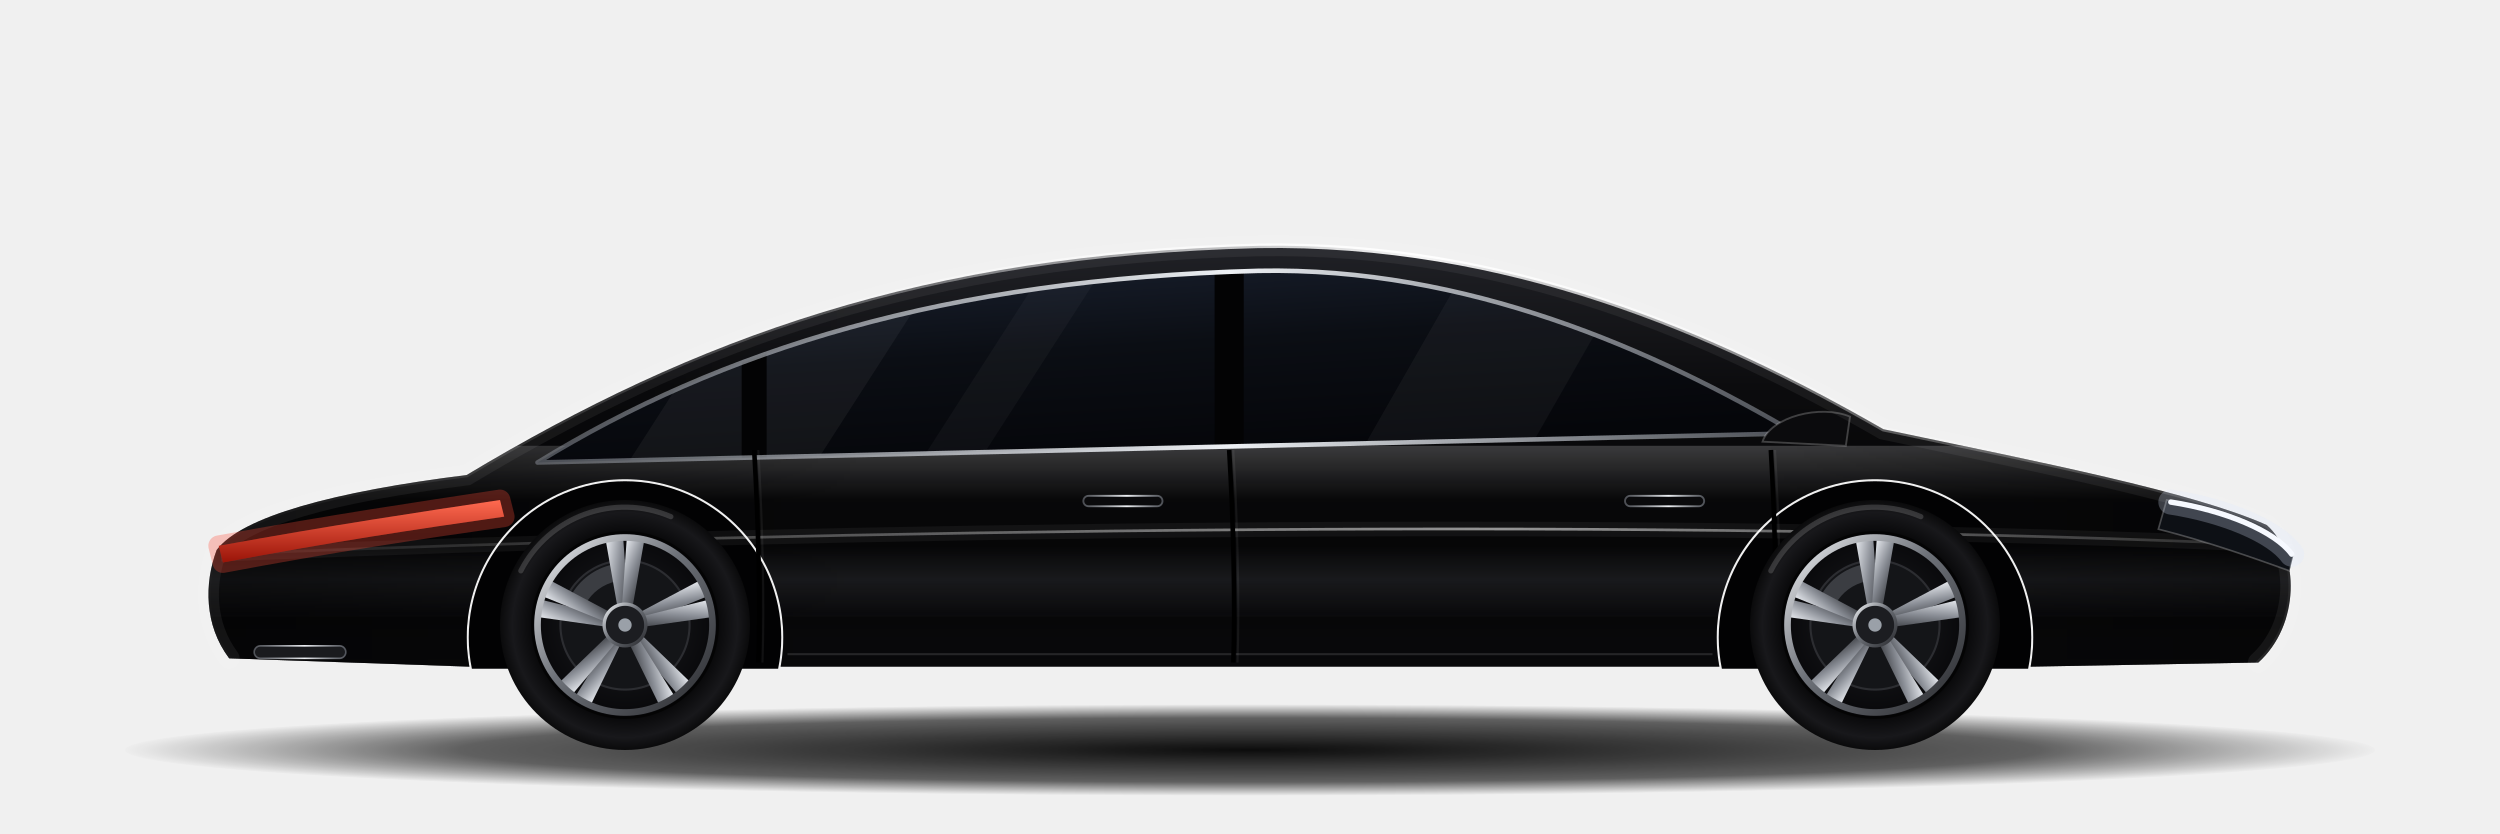
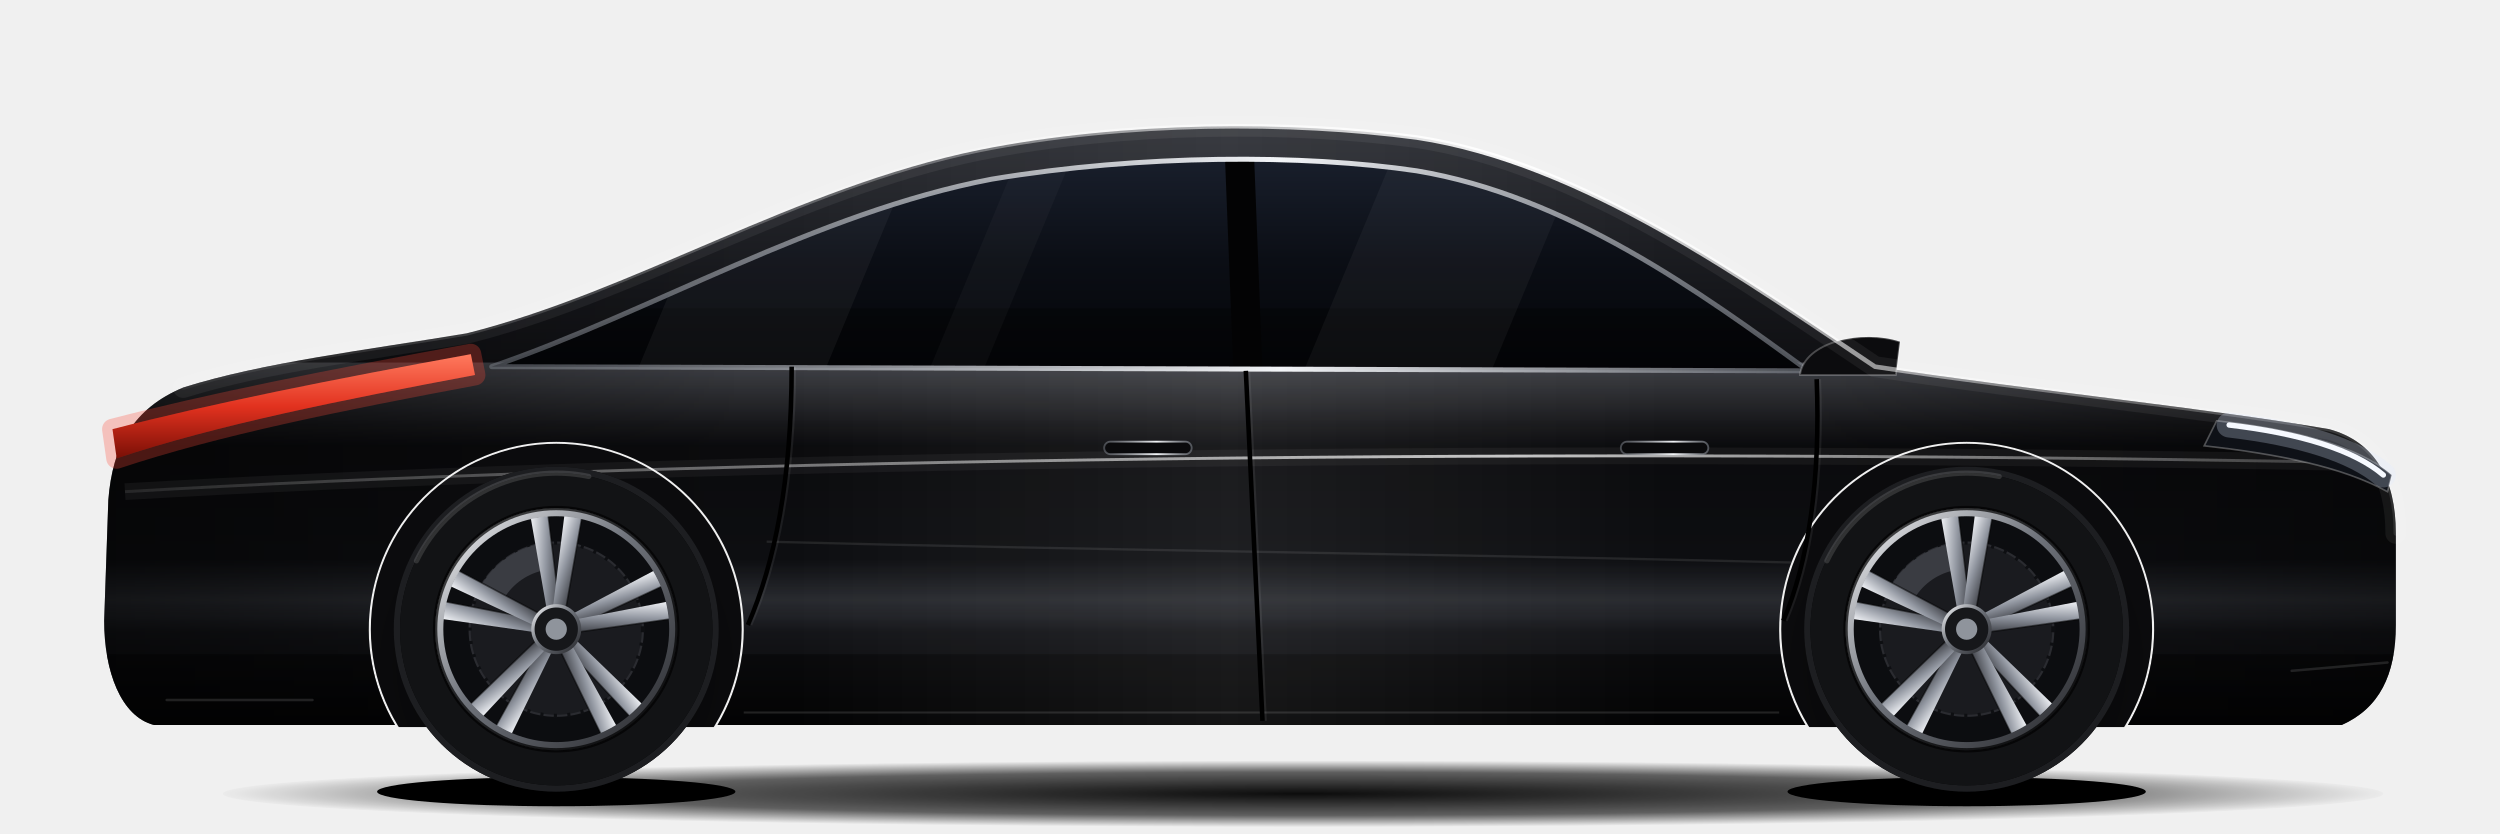
<svg xmlns="http://www.w3.org/2000/svg" viewBox="0 0 1200 400" width="1200" height="400">
  <defs>
-     <linearGradient id="bodyg" x1="0" y1="0" x2="0" y2="1">
-       <stop offset="0" stop-color="#202126" />
-       <stop offset="0.35" stop-color="#0b0b0d" />
-       <stop offset="0.72" stop-color="#060607" />
-       <stop offset="1" stop-color="#0e0e11" />
+     <linearGradient id="bodyg" gradientUnits="userSpaceOnUse" x1="0" y1="60" x2="0" y2="348">
+       <stop offset="0" stop-color="#2b2d33" />
+       <stop offset="0.28" stop-color="#16171b" />
+       <stop offset="0.5" stop-color="#0a0a0c" />
+       <stop offset="0.72" stop-color="#0d0e11" />
+       <stop offset="0.82" stop-color="#16171b" />
+       <stop offset="1" stop-color="#050506" />
    </linearGradient>
    <linearGradient id="sky" x1="0" y1="0" x2="0" y2="1">
-       <stop offset="0" stop-color="#fff" stop-opacity="0.20" />
-       <stop offset="1" stop-color="#fff" stop-opacity="0" />
+       <stop offset="0" stop-color="#e8eefc" stop-opacity="0.22" />
+       <stop offset="1" stop-color="#e8eefc" stop-opacity="0" />
    </linearGradient>
    <linearGradient id="horizon" x1="0" y1="0" x2="0" y2="1">
      <stop offset="0" stop-color="#cfd8e6" stop-opacity="0" />
-       <stop offset="0.5" stop-color="#cfd8e6" stop-opacity="0.085" />
+       <stop offset="0.55" stop-color="#cfd8e6" stop-opacity="0.11" />
      <stop offset="1" stop-color="#cfd8e6" stop-opacity="0" />
    </linearGradient>
    <linearGradient id="falloff" x1="0" y1="0" x2="1" y2="0">
-       <stop offset="0" stop-color="#000" stop-opacity="0.55" />
-       <stop offset="0.35" stop-color="#000" stop-opacity="0" />
-       <stop offset="0.7" stop-color="#000" stop-opacity="0" />
-       <stop offset="1" stop-color="#000" stop-opacity="0.45" />
-     </linearGradient>
-     <linearGradient id="glassg" x1="0" y1="0" x2="0.4" y2="1">
-       <stop offset="0" stop-color="#1a2130" />
-       <stop offset="0.5" stop-color="#0b0e14" />
-       <stop offset="1" stop-color="#05060a" />
+       <stop offset="0" stop-color="#000" stop-opacity="0.6" />
+       <stop offset="0.3" stop-color="#000" stop-opacity="0" />
+       <stop offset="0.72" stop-color="#000" stop-opacity="0" />
+       <stop offset="1" stop-color="#000" stop-opacity="0.5" />
+     </linearGradient>
+     <linearGradient id="softbox" x1="0" y1="0" x2="1" y2="0">
+       <stop offset="0" stop-color="#fff" stop-opacity="0" />
+       <stop offset="0.5" stop-color="#fff" stop-opacity="0.07" />
+       <stop offset="1" stop-color="#fff" stop-opacity="0" />
+     </linearGradient>
+     <linearGradient id="glassg" gradientUnits="userSpaceOnUse" x1="0" y1="60" x2="0" y2="178">
+       <stop offset="0" stop-color="#1d2433" />
+       <stop offset="0.55" stop-color="#0b0e15" />
+       <stop offset="1" stop-color="#040508" />
    </linearGradient>
    <linearGradient id="chrome" x1="0" y1="0" x2="1" y2="0">
-       <stop offset="0" stop-color="#8d929b" stop-opacity="0.5" />
-       <stop offset="0.55" stop-color="#eef1f5" />
+       <stop offset="0" stop-color="#7c818a" stop-opacity="0.5" />
+       <stop offset="0.6" stop-color="#f3f5f8" />
      <stop offset="1" stop-color="#7c818a" stop-opacity="0.6" />
    </linearGradient>
    <linearGradient id="rimlight" x1="0" y1="0" x2="1" y2="0">
-       <stop offset="0" stop-color="#fff" stop-opacity="0" />
-       <stop offset="0.3" stop-color="#fff" stop-opacity="0.22" />
-       <stop offset="0.58" stop-color="#fff" stop-opacity="0.95" />
-       <stop offset="0.8" stop-color="#fff" stop-opacity="0.3" />
-       <stop offset="1" stop-color="#fff" stop-opacity="0.05" />
+       <stop offset="0" stop-color="#fff" stop-opacity="0.05" />
+       <stop offset="0.35" stop-color="#fff" stop-opacity="0.3" />
+       <stop offset="0.6" stop-color="#fff" stop-opacity="0.95" />
+       <stop offset="0.85" stop-color="#fff" stop-opacity="0.35" />
+       <stop offset="1" stop-color="#fff" stop-opacity="0.1" />
    </linearGradient>
    <linearGradient id="shoulder" x1="0" y1="0" x2="1" y2="0">
-       <stop offset="0" stop-color="#fff" stop-opacity="0.04" />
-       <stop offset="0.62" stop-color="#fff" stop-opacity="0.55" />
-       <stop offset="1" stop-color="#fff" stop-opacity="0.1" />
+       <stop offset="0" stop-color="#fff" stop-opacity="0.08" />
+       <stop offset="0.62" stop-color="#fff" stop-opacity="0.75" />
+       <stop offset="1" stop-color="#fff" stop-opacity="0.15" />
    </linearGradient>
    <linearGradient id="tailg" x1="0" y1="0" x2="0" y2="1">
-       <stop offset="0" stop-color="#ff6a50" />
-       <stop offset="1" stop-color="#9a1408" />
+       <stop offset="0" stop-color="#ff7a5e" />
+       <stop offset="0.5" stop-color="#e2321f" />
+       <stop offset="1" stop-color="#7a0f06" />
    </linearGradient>
    <radialGradient id="shadow" cx="0.5" cy="0.5" r="0.5">
      <stop offset="0" stop-color="#000" stop-opacity="0.95" />
-       <stop offset="0.7" stop-color="#000" stop-opacity="0.6" />
+       <stop offset="0.65" stop-color="#000" stop-opacity="0.6" />
      <stop offset="1" stop-color="#000" stop-opacity="0" />
    </radialGradient>
-     <radialGradient id="tire" cx="0.5" cy="0.5" r="0.5">
-       <stop offset="0.7" stop-color="#050506" />
-       <stop offset="0.9" stop-color="#18181b" />
-       <stop offset="1" stop-color="#0a0a0b" />
+     <radialGradient id="liner" cx="0.5" cy="0.6" r="0.5">
+       <stop offset="0" stop-color="#000" />
+       <stop offset="1" stop-color="#0b0b0d" />
    </radialGradient>
+   </defs>
+   <defs>
    <linearGradient id="spoke" x1="0" y1="0" x2="1" y2="1">
-       <stop offset="0" stop-color="#e4e7ec" />
-       <stop offset="0.5" stop-color="#8a8e96" />
-       <stop offset="1" stop-color="#3a3c41" />
+       <stop offset="0" stop-color="#eef0f4" />
+       <stop offset="0.5" stop-color="#9196a0" />
+       <stop offset="1" stop-color="#3a3c42" />
    </linearGradient>
    <linearGradient id="lip" x1="0" y1="0" x2="1" y2="1">
-       <stop offset="0" stop-color="#f2f4f7" />
-       <stop offset="0.45" stop-color="#6d7178" />
-       <stop offset="1" stop-color="#2a2b2f" />
-     </linearGradient>
-     <radialGradient id="barrel" cx="0.5" cy="0.5" r="0.5">
-       <stop offset="0" stop-color="#1d1e22" />
-       <stop offset="1" stop-color="#08080a" />
-     </radialGradient>
+       <stop offset="0" stop-color="#f6f7f9" />
+       <stop offset="0.45" stop-color="#70747c" />
+       <stop offset="1" stop-color="#26272b" />
+     </linearGradient>
    <clipPath id="bc">
-       <path d="M 110 316 C 98 300, 98 280, 104 264 C 116 248, 160 236, 224 228 C 334 162, 444 122, 604 118 C 724 116, 824 160, 904 206 C 980 222, 1052 236, 1088 252 C 1104 266, 1104 300, 1084 318 L 974.7 320 A 76 76 0 1 0 825.3 320 L 374.7 320 A 76 76 0 1 0 225.3 320 Z" />
+       <path d="M 74 348 C 58 344, 50 322, 50 298 L 52 240 C 54 214, 64 196, 88 186 C 126 174, 176 168, 224 160 C 304 140, 382 90, 470 72 C 540 58, 620 58, 680 66 C 760 78, 840 136, 900 176 C 980 188, 1060 196, 1118 206 C 1140 212, 1150 230, 1150 256 L 1150 300 C 1150 324, 1142 340, 1124 348 L 1021.4 348 A 90 90 0 1 0 866.6 348 L 344.4 348 A 90 90 0 1 0 189.6 348 Z" />
    </clipPath>
    <clipPath id="gc">
-       <path d="M 258 222 C 346 168, 454 134, 604 130 C 704 128, 794 168, 862 208 Z" />
+       <path d="M 236 176 C 312 150, 392 102, 476 86 C 548 74, 626 74, 680 82 C 752 94, 816 140, 868 178 Z" />
    </clipPath>
    <clipPath id="above">
-       <rect x="0" y="0" width="1200" height="321" />
+       <rect x="0" y="0" width="1200" height="349" />
    </clipPath>
  </defs>
-   <ellipse cx="600" cy="360" rx="540" ry="22" fill="url(#shadow)" />
+   <ellipse cx="625.5" cy="381" rx="518.5" ry="16" fill="url(#shadow)" />
+   <ellipse cx="267" cy="380" rx="86" ry="7" fill="#000" />
+   <ellipse cx="944" cy="380" rx="86" ry="7" fill="#000" />
  <g clip-path="url(#above)">
-     <circle cx="300" cy="306" r="75" fill="#020203" />
-     <circle cx="900" cy="306" r="75" fill="#020203" />
-   </g>
-   <path d="M 110 316 C 98 300, 98 280, 104 264 C 116 248, 160 236, 224 228 C 334 162, 444 122, 604 118 C 724 116, 824 160, 904 206 C 980 222, 1052 236, 1088 252 C 1104 266, 1104 300, 1084 318 L 974.7 320 A 76 76 0 1 0 825.3 320 L 374.7 320 A 76 76 0 1 0 225.3 320 Z" fill="url(#bodyg)" />
+     <circle cx="267" cy="302" r="89" fill="url(#liner)" />
+     <circle cx="944" cy="302" r="89" fill="url(#liner)" />
+   </g>
+   <path d="M 74 348 C 58 344, 50 322, 50 298 L 52 240 C 54 214, 64 196, 88 186 C 126 174, 176 168, 224 160 C 304 140, 382 90, 470 72 C 540 58, 620 58, 680 66 C 760 78, 840 136, 900 176 C 980 188, 1060 196, 1118 206 C 1140 212, 1150 230, 1150 256 L 1150 300 C 1150 324, 1142 340, 1124 348 L 1021.4 348 A 90 90 0 1 0 866.6 348 L 344.4 348 A 90 90 0 1 0 189.6 348 Z" fill="url(#bodyg)" />
  <g clip-path="url(#bc)">
-     <rect x="0" y="214" width="1200" height="26" fill="url(#sky)" />
-     <rect x="0" y="262" width="1200" height="32" fill="url(#horizon)" />
-     <rect x="0" y="296" width="1200" height="30" fill="#000" fill-opacity="0.35" />
+     <rect x="0" y="174" width="1200" height="40" fill="url(#sky)" />
+     <rect x="0" y="269" width="1200" height="34" fill="url(#horizon)" />
+     <rect x="0" y="314" width="1200" height="40" fill="#000" fill-opacity="0.42" />
+     <rect x="380" y="0" width="420" height="400" fill="url(#softbox)" />
    <rect x="0" y="0" width="1200" height="400" fill="url(#falloff)" />
-   </g>
-   <path d="M 258 222 C 346 168, 454 134, 604 130 C 704 128, 794 168, 862 208 Z" fill="url(#glassg)" />
+     <path d="M 184.2 269.6 A 91 91 0 0 1 349.8 269.6" fill="none" stroke="#fff" stroke-opacity="0.16" stroke-width="1.4" />
+     <path d="M 861.2 269.6 A 91 91 0 0 1 1026.8 269.6" fill="none" stroke="#fff" stroke-opacity="0.16" stroke-width="1.4" />
+   </g>
+   <path d="M 236 176 C 312 150, 392 102, 476 86 C 548 74, 626 74, 680 82 C 752 94, 816 140, 868 178 Z" fill="url(#glassg)" />
  <g clip-path="url(#gc)">
-     <path d="M 380 100 L 470 100 L 380 240 L 290 240 Z" fill="#fff" fill-opacity="0.05" />
-     <path d="M 520 100 L 548 100 L 458 240 L 430 240 Z" fill="#fff" fill-opacity="0.035" />
-     <path d="M 720 100 L 800 100 L 720 240 L 640 240 Z" fill="#fff" fill-opacity="0.04" />
-     <rect x="356" y="100" width="12" height="130" fill="#030304" />
-     <rect x="583" y="100" width="14" height="130" fill="#030304" />
-   </g>
-   <path d="M 258 222 C 346 168, 454 134, 604 130 C 704 128, 794 168, 862 208 Z" fill="none" stroke="url(#chrome)" stroke-width="2.2" stroke-linejoin="round" />
-   <path d="M 846 212 C 850 200, 874 194, 888 200 L 886 214 Z" fill="#0b0b0d" stroke="#fff" stroke-opacity="0.22" stroke-width="0.9" />
-   <path d="M 106 266 C 400 254, 800 248, 1100 262" fill="none" stroke="#fff" stroke-opacity="0.05" stroke-width="7" />
-   <path d="M 106 266 C 400 254, 800 248, 1100 262" fill="none" stroke="url(#shoulder)" stroke-width="1.3" />
-   <path d="M 378 314 L 822 314" stroke="#fff" stroke-opacity="0.12" stroke-width="1" />
-   <path d="M 362 216 C 364 250, 365 290, 364 318" fill="none" stroke="#000" stroke-width="2.2" />
-   <path d="M 364 216 C 366 250, 367 290, 366 318" fill="none" stroke="#fff" stroke-opacity="0.06" stroke-width="1" />
-   <path d="M 590 216 C 592 250, 593 290, 592 318" fill="none" stroke="#000" stroke-width="2.2" />
-   <path d="M 592 216 C 594 250, 595 290, 594 318" fill="none" stroke="#fff" stroke-opacity="0.06" stroke-width="1" />
-   <path d="M 850 216 C 852 250, 853 290, 852 318" fill="none" stroke="#000" stroke-width="2.2" />
-   <path d="M 852 216 C 854 250, 855 290, 854 318" fill="none" stroke="#fff" stroke-opacity="0.06" stroke-width="1" />
-   <rect x="520" y="238" width="38" height="5" rx="2.5" fill="#0a0a0c" stroke="url(#chrome)" stroke-width="0.9" />
-   <rect x="780" y="238" width="38" height="5" rx="2.5" fill="#0a0a0c" stroke="url(#chrome)" stroke-width="0.9" />
-   <path d="M 110 316 C 98 300, 98 280, 104 264 C 116 248, 160 236, 224 228 C 334 162, 444 122, 604 118 C 724 116, 824 160, 904 206 C 980 222, 1052 236, 1088 252 C 1104 266, 1104 300, 1084 318" fill="none" stroke="#fff" stroke-opacity="0.06" stroke-width="10" stroke-linecap="round" />
-   <path d="M 110 316 C 98 300, 98 280, 104 264 C 116 248, 160 236, 224 228 C 334 162, 444 122, 604 118 C 724 116, 824 160, 904 206 C 980 222, 1052 236, 1088 252 C 1104 266, 1104 300, 1084 318" fill="none" stroke="url(#rimlight)" stroke-width="2.2" stroke-linecap="round" />
-   <rect x="122" y="310" width="44" height="6" rx="3" fill="#1a1b1e" stroke="url(#chrome)" stroke-width="0.8" />
-   <path d="M 1040 240 C 1068 244, 1092 254, 1101 266 L 1099 274 C 1082 268, 1060 260, 1036 254 Z" fill="#0d1015" stroke="#fff" stroke-opacity="0.25" stroke-width="0.8" />
-   <path d="M 1042 241 C 1068 245, 1092 255, 1100 266" fill="none" stroke="#dfe9ff" stroke-opacity="0.25" stroke-width="12" stroke-linecap="round" />
-   <path d="M 1042 241 C 1068 245, 1092 255, 1100 266" fill="none" stroke="#f6f9ff" stroke-width="2.6" stroke-linecap="round" />
-   <path d="M 105 262 C 160 252, 200 246, 240 240 L 242 248 C 200 254, 160 260, 107 270 Z" fill="#e5402f" fill-opacity="0.18" stroke="#ff4a36" stroke-opacity="0.3" stroke-width="10" stroke-linejoin="round" />
-   <path d="M 105 262 C 160 252, 200 246, 240 240 L 242 248 C 200 254, 160 260, 107 270 Z" fill="url(#tailg)" />
-   <g transform="translate(300 300)">
-     <circle r="60" fill="url(#tire)" />
-     <path d="M -50 -26 A 56 56 0 0 1 22 -52" fill="none" stroke="#fff" stroke-opacity="0.16" stroke-width="2.5" stroke-linecap="round" />
-     <circle r="44" fill="url(#barrel)" />
-     <circle r="31" fill="#141518" stroke="#2c2d31" stroke-width="1" />
-     <path d="M -26 -14 A 30 30 0 0 1 -6 -29 L -4 -21 A 22 22 0 0 0 -19 -10 Z" fill="#3b3d42" />
-     <path transform="rotate(-7)" d="M -2.6 -10 L 2.6 -10 L 4.2 -41 L -4.2 -41 Z" fill="url(#spoke)" />
-     <path transform="rotate(7)" d="M -2.6 -10 L 2.6 -10 L 4.2 -41 L -4.2 -41 Z" fill="url(#spoke)" />
-     <path transform="rotate(65)" d="M -2.6 -10 L 2.6 -10 L 4.2 -41 L -4.2 -41 Z" fill="url(#spoke)" />
-     <path transform="rotate(79)" d="M -2.6 -10 L 2.6 -10 L 4.2 -41 L -4.2 -41 Z" fill="url(#spoke)" />
-     <path transform="rotate(137)" d="M -2.6 -10 L 2.6 -10 L 4.2 -41 L -4.2 -41 Z" fill="url(#spoke)" />
-     <path transform="rotate(151)" d="M -2.6 -10 L 2.6 -10 L 4.2 -41 L -4.2 -41 Z" fill="url(#spoke)" />
-     <path transform="rotate(209)" d="M -2.6 -10 L 2.6 -10 L 4.2 -41 L -4.2 -41 Z" fill="url(#spoke)" />
-     <path transform="rotate(223)" d="M -2.6 -10 L 2.6 -10 L 4.2 -41 L -4.2 -41 Z" fill="url(#spoke)" />
-     <path transform="rotate(281)" d="M -2.6 -10 L 2.6 -10 L 4.2 -41 L -4.2 -41 Z" fill="url(#spoke)" />
-     <path transform="rotate(295)" d="M -2.6 -10 L 2.6 -10 L 4.2 -41 L -4.2 -41 Z" fill="url(#spoke)" />
-     <circle r="42" fill="none" stroke="url(#lip)" stroke-width="3.2" />
-     <circle r="44.5" fill="none" stroke="#000" stroke-opacity="0.6" stroke-width="1.2" />
-     <circle r="10" fill="#1c1d21" stroke="url(#lip)" stroke-width="1.6" />
-     <circle r="3.2" fill="#9aa0a8" />
-   </g>
-   <g transform="translate(900 300)">
-     <circle r="60" fill="url(#tire)" />
-     <path d="M -50 -26 A 56 56 0 0 1 22 -52" fill="none" stroke="#fff" stroke-opacity="0.16" stroke-width="2.5" stroke-linecap="round" />
-     <circle r="44" fill="url(#barrel)" />
-     <circle r="31" fill="#141518" stroke="#2c2d31" stroke-width="1" />
-     <path d="M -26 -14 A 30 30 0 0 1 -6 -29 L -4 -21 A 22 22 0 0 0 -19 -10 Z" fill="#3b3d42" />
-     <path transform="rotate(-7)" d="M -2.6 -10 L 2.6 -10 L 4.2 -41 L -4.2 -41 Z" fill="url(#spoke)" />
-     <path transform="rotate(7)" d="M -2.6 -10 L 2.6 -10 L 4.2 -41 L -4.2 -41 Z" fill="url(#spoke)" />
-     <path transform="rotate(65)" d="M -2.6 -10 L 2.6 -10 L 4.2 -41 L -4.2 -41 Z" fill="url(#spoke)" />
-     <path transform="rotate(79)" d="M -2.6 -10 L 2.6 -10 L 4.2 -41 L -4.2 -41 Z" fill="url(#spoke)" />
-     <path transform="rotate(137)" d="M -2.6 -10 L 2.6 -10 L 4.2 -41 L -4.2 -41 Z" fill="url(#spoke)" />
-     <path transform="rotate(151)" d="M -2.6 -10 L 2.6 -10 L 4.2 -41 L -4.2 -41 Z" fill="url(#spoke)" />
-     <path transform="rotate(209)" d="M -2.6 -10 L 2.6 -10 L 4.2 -41 L -4.2 -41 Z" fill="url(#spoke)" />
-     <path transform="rotate(223)" d="M -2.6 -10 L 2.6 -10 L 4.2 -41 L -4.2 -41 Z" fill="url(#spoke)" />
-     <path transform="rotate(281)" d="M -2.6 -10 L 2.6 -10 L 4.2 -41 L -4.2 -41 Z" fill="url(#spoke)" />
-     <path transform="rotate(295)" d="M -2.6 -10 L 2.6 -10 L 4.2 -41 L -4.2 -41 Z" fill="url(#spoke)" />
-     <circle r="42" fill="none" stroke="url(#lip)" stroke-width="3.2" />
-     <circle r="44.5" fill="none" stroke="#000" stroke-opacity="0.6" stroke-width="1.2" />
-     <circle r="10" fill="#1c1d21" stroke="url(#lip)" stroke-width="1.6" />
-     <circle r="3.2" fill="#9aa0a8" />
+     <rect x="0" y="148" width="1200" height="30" fill="#000" fill-opacity="0.35" />
+     <path d="M 380 0 L 470 0 L 370 240 L 280 240 Z" fill="#fff" fill-opacity="0.045" />
+     <path d="M 520 0 L 546 0 L 446 240 L 420 240 Z" fill="#fff" fill-opacity="0.03" />
+     <path d="M 700 0 L 790 0 L 690 240 L 600 240 Z" fill="#fff" fill-opacity="0.04" />
+     <path d="M 588 76 L 602 76 L 606 178 L 592 178 Z" fill="#030304" />
+   </g>
+   <path d="M 236 176 C 312 150, 392 102, 476 86 C 548 74, 626 74, 680 82 C 752 94, 816 140, 868 178 Z" fill="none" stroke="url(#chrome)" stroke-width="2.4" stroke-linejoin="round" />
+   <path d="M 864 180 C 866 164, 894 158, 912 164 L 910 180 Z" fill="#0c0c0e" stroke="#fff" stroke-opacity="0.25" stroke-width="0.9" />
+   <path d="M 60 236 C 300 222, 700 214, 1130 222" fill="none" stroke="#fff" stroke-opacity="0.05" stroke-width="8" />
+   <path d="M 60 236 C 300 222, 700 214, 1130 222" fill="none" stroke="url(#shoulder)" stroke-width="1.4" />
+   <path d="M 860 270 C 700 266, 520 264, 368 260" fill="none" stroke="#fff" stroke-opacity="0.09" stroke-width="1.1" />
+   <path d="M 357 342 L 854 342" stroke="#fff" stroke-opacity="0.12" stroke-width="1" />
+   <path d="M 872 182 C 874 230, 868 270, 856 298" fill="none" stroke="#000" stroke-width="2.2" />
+   <path d="M 872 182 C 874 230, 868 270, 856 298" transform="translate(1.6 0)" fill="none" stroke="#fff" stroke-opacity="0.07" stroke-width="1" />
+   <path d="M 598 178 L 606 346" fill="none" stroke="#000" stroke-width="2.2" />
+   <path d="M 598 178 L 606 346" transform="translate(1.6 0)" fill="none" stroke="#fff" stroke-opacity="0.07" stroke-width="1" />
+   <path d="M 380 176 C 380 230, 372 270, 359 300" fill="none" stroke="#000" stroke-width="2.2" />
+   <path d="M 380 176 C 380 230, 372 270, 359 300" transform="translate(1.6 0)" fill="none" stroke="#fff" stroke-opacity="0.07" stroke-width="1" />
+   <rect x="778" y="212" width="42" height="6" rx="3" fill="#0a0a0c" stroke="url(#chrome)" stroke-width="0.9" />
+   <rect x="530" y="212" width="42" height="6" rx="3" fill="#0a0a0c" stroke="url(#chrome)" stroke-width="0.9" />
+   <path d="M 1100 322 L 1146 318" stroke="#fff" stroke-opacity="0.12" stroke-width="1.2" stroke-linecap="round" />
+   <path d="M 80 336 L 150 336" stroke="#fff" stroke-opacity="0.12" stroke-width="1.2" stroke-linecap="round" />
+   <path d="M 88 186 C 126 174, 176 168, 224 160 C 304 140, 382 90, 470 72 C 540 58, 620 58, 680 66 C 760 78, 840 136, 900 176 C 980 188, 1060 196, 1118 206 C 1140 212, 1150 230, 1150 256" fill="none" stroke="#fff" stroke-opacity="0.06" stroke-width="10" stroke-linecap="round" />
+   <path d="M 88 186 C 126 174, 176 168, 224 160 C 304 140, 382 90, 470 72 C 540 58, 620 58, 680 66 C 760 78, 840 136, 900 176 C 980 188, 1060 196, 1118 206 C 1140 212, 1150 230, 1150 256" fill="none" stroke="url(#rimlight)" stroke-width="2.2" stroke-linecap="round" />
+   <path d="M 1064 202 C 1100 206, 1132 214, 1148 228 L 1146 236 C 1124 224, 1094 218, 1058 214 Z" fill="#0e1117" stroke="#fff" stroke-opacity="0.28" stroke-width="0.8" />
+   <path d="M 1070 204 C 1104 208, 1130 216, 1144 228" fill="none" stroke="#dfe9ff" stroke-opacity="0.25" stroke-width="12" stroke-linecap="round" />
+   <path d="M 1070 204 C 1104 208, 1130 216, 1144 228" fill="none" stroke="#f6f9ff" stroke-width="2.6" stroke-linecap="round" />
+   <path d="M 54 206 C 100 194, 160 182, 226 170 L 228 180 C 164 192, 104 204, 56 220 Z" fill="#e5402f" fill-opacity="0.16" stroke="#ff4a36" stroke-opacity="0.28" stroke-width="10" stroke-linejoin="round" />
+   <path d="M 54 206 C 100 194, 160 182, 226 170 L 228 180 C 164 192, 104 204, 56 220 Z" fill="url(#tailg)" />
+   <g transform="translate(267 302)">
+     <circle r="78" fill="#060607" />
+     <circle r="76.5" fill="none" stroke="#1d1e21" stroke-width="3" />
+     <circle r="67.1" fill="none" stroke="#121315" stroke-width="15.8" />
+     <path d="M -67.1 -32.8 A 74.9 74.9 0 0 1 15.6 -73.3" fill="none" stroke="#fff" stroke-opacity="0.13" stroke-width="2.5" stroke-linecap="round" />
+     <circle r="56.16" fill="#0c0d10" />
+     <circle r="41.6" fill="#1a1b1f" stroke="#2a2b30" stroke-width="1" />
+     <circle r="41.6" fill="none" stroke="#0e0f12" stroke-width="2" stroke-dasharray="1.5 5" />
+     <path d="M -37.1 -19.1 A 41.6 41.6 0 0 1 -10.1 -40.4 L -6.7 -28.1 A 29.2 29.2 0 0 0 -25.8 -13.5 Z" fill="#3a3c42" />
+     <path transform="rotate(-8.5)" d="M -3.14 -11.23 L 3.14 -11.23 L 4.21 -54.48 L -4.21 -54.48 Z" fill="url(#spoke)" />
+     <path transform="rotate(-8.5)" d="M 3.14 -11.23 L 4.21 -54.48" stroke="#000" stroke-opacity="0.5" stroke-width="0.8" />
+     <path transform="rotate(8.5)" d="M -3.14 -11.23 L 3.14 -11.23 L 4.21 -54.48 L -4.21 -54.48 Z" fill="url(#spoke)" />
+     <path transform="rotate(8.5)" d="M 3.14 -11.23 L 4.21 -54.48" stroke="#000" stroke-opacity="0.5" stroke-width="0.8" />
+     <path transform="rotate(63.5)" d="M -3.14 -11.23 L 3.14 -11.23 L 4.21 -54.48 L -4.21 -54.48 Z" fill="url(#spoke)" />
+     <path transform="rotate(63.5)" d="M 3.14 -11.23 L 4.21 -54.48" stroke="#000" stroke-opacity="0.5" stroke-width="0.8" />
+     <path transform="rotate(80.5)" d="M -3.14 -11.23 L 3.14 -11.23 L 4.21 -54.48 L -4.21 -54.48 Z" fill="url(#spoke)" />
+     <path transform="rotate(80.5)" d="M 3.14 -11.23 L 4.21 -54.48" stroke="#000" stroke-opacity="0.5" stroke-width="0.8" />
+     <path transform="rotate(135.5)" d="M -3.14 -11.23 L 3.14 -11.23 L 4.21 -54.48 L -4.21 -54.48 Z" fill="url(#spoke)" />
+     <path transform="rotate(135.5)" d="M 3.14 -11.23 L 4.21 -54.48" stroke="#000" stroke-opacity="0.5" stroke-width="0.8" />
+     <path transform="rotate(152.5)" d="M -3.14 -11.23 L 3.14 -11.23 L 4.21 -54.48 L -4.21 -54.48 Z" fill="url(#spoke)" />
+     <path transform="rotate(152.5)" d="M 3.14 -11.23 L 4.21 -54.48" stroke="#000" stroke-opacity="0.5" stroke-width="0.8" />
+     <path transform="rotate(207.5)" d="M -3.14 -11.23 L 3.14 -11.23 L 4.21 -54.48 L -4.21 -54.48 Z" fill="url(#spoke)" />
+     <path transform="rotate(207.5)" d="M 3.14 -11.23 L 4.21 -54.48" stroke="#000" stroke-opacity="0.5" stroke-width="0.8" />
+     <path transform="rotate(224.5)" d="M -3.14 -11.23 L 3.14 -11.23 L 4.21 -54.48 L -4.21 -54.48 Z" fill="url(#spoke)" />
+     <path transform="rotate(224.5)" d="M 3.14 -11.23 L 4.21 -54.48" stroke="#000" stroke-opacity="0.5" stroke-width="0.8" />
+     <path transform="rotate(279.5)" d="M -3.14 -11.23 L 3.14 -11.23 L 4.21 -54.48 L -4.21 -54.48 Z" fill="url(#spoke)" />
+     <path transform="rotate(279.5)" d="M 3.14 -11.23 L 4.21 -54.48" stroke="#000" stroke-opacity="0.5" stroke-width="0.8" />
+     <path transform="rotate(296.5)" d="M -3.14 -11.23 L 3.14 -11.23 L 4.21 -54.48 L -4.21 -54.48 Z" fill="url(#spoke)" />
+     <path transform="rotate(296.5)" d="M 3.14 -11.23 L 4.21 -54.48" stroke="#000" stroke-opacity="0.5" stroke-width="0.8" />
+     <circle r="56.16" fill="none" stroke="url(#lip)" stroke-width="3.9" />
+     <circle r="57.7" fill="none" stroke="#000" stroke-opacity="0.7" stroke-width="1.2" />
+     <circle r="11.2" fill="#16171a" stroke="url(#lip)" stroke-width="1.6" />
+     <circle r="5.1" fill="#8f949c" />
+   </g>
+   <g transform="translate(944 302)">
+     <circle r="78" fill="#060607" />
+     <circle r="76.5" fill="none" stroke="#1d1e21" stroke-width="3" />
+     <circle r="67.1" fill="none" stroke="#121315" stroke-width="15.8" />
+     <path d="M -67.1 -32.8 A 74.9 74.9 0 0 1 15.6 -73.3" fill="none" stroke="#fff" stroke-opacity="0.13" stroke-width="2.5" stroke-linecap="round" />
+     <circle r="56.16" fill="#0c0d10" />
+     <circle r="41.6" fill="#1a1b1f" stroke="#2a2b30" stroke-width="1" />
+     <circle r="41.6" fill="none" stroke="#0e0f12" stroke-width="2" stroke-dasharray="1.5 5" />
+     <path d="M -37.1 -19.1 A 41.6 41.6 0 0 1 -10.1 -40.4 L -6.7 -28.1 A 29.2 29.2 0 0 0 -25.8 -13.5 Z" fill="#3a3c42" />
+     <path transform="rotate(-8.5)" d="M -3.14 -11.23 L 3.14 -11.23 L 4.21 -54.48 L -4.21 -54.48 Z" fill="url(#spoke)" />
+     <path transform="rotate(-8.5)" d="M 3.14 -11.23 L 4.21 -54.48" stroke="#000" stroke-opacity="0.5" stroke-width="0.8" />
+     <path transform="rotate(8.5)" d="M -3.14 -11.23 L 3.14 -11.23 L 4.21 -54.48 L -4.21 -54.48 Z" fill="url(#spoke)" />
+     <path transform="rotate(8.5)" d="M 3.14 -11.23 L 4.21 -54.48" stroke="#000" stroke-opacity="0.5" stroke-width="0.8" />
+     <path transform="rotate(63.5)" d="M -3.14 -11.23 L 3.14 -11.23 L 4.21 -54.48 L -4.21 -54.48 Z" fill="url(#spoke)" />
+     <path transform="rotate(63.5)" d="M 3.14 -11.23 L 4.21 -54.48" stroke="#000" stroke-opacity="0.5" stroke-width="0.8" />
+     <path transform="rotate(80.5)" d="M -3.14 -11.23 L 3.14 -11.23 L 4.21 -54.48 L -4.21 -54.48 Z" fill="url(#spoke)" />
+     <path transform="rotate(80.5)" d="M 3.14 -11.23 L 4.21 -54.48" stroke="#000" stroke-opacity="0.5" stroke-width="0.8" />
+     <path transform="rotate(135.5)" d="M -3.14 -11.23 L 3.14 -11.23 L 4.21 -54.48 L -4.21 -54.48 Z" fill="url(#spoke)" />
+     <path transform="rotate(135.5)" d="M 3.14 -11.23 L 4.21 -54.48" stroke="#000" stroke-opacity="0.5" stroke-width="0.8" />
+     <path transform="rotate(152.5)" d="M -3.14 -11.23 L 3.14 -11.23 L 4.21 -54.48 L -4.21 -54.48 Z" fill="url(#spoke)" />
+     <path transform="rotate(152.5)" d="M 3.14 -11.23 L 4.21 -54.48" stroke="#000" stroke-opacity="0.5" stroke-width="0.8" />
+     <path transform="rotate(207.5)" d="M -3.14 -11.23 L 3.14 -11.23 L 4.21 -54.48 L -4.21 -54.48 Z" fill="url(#spoke)" />
+     <path transform="rotate(207.5)" d="M 3.14 -11.23 L 4.21 -54.48" stroke="#000" stroke-opacity="0.5" stroke-width="0.8" />
+     <path transform="rotate(224.5)" d="M -3.14 -11.23 L 3.14 -11.23 L 4.21 -54.48 L -4.21 -54.48 Z" fill="url(#spoke)" />
+     <path transform="rotate(224.5)" d="M 3.14 -11.23 L 4.21 -54.48" stroke="#000" stroke-opacity="0.5" stroke-width="0.8" />
+     <path transform="rotate(279.5)" d="M -3.14 -11.23 L 3.14 -11.23 L 4.21 -54.48 L -4.21 -54.48 Z" fill="url(#spoke)" />
+     <path transform="rotate(279.5)" d="M 3.14 -11.23 L 4.21 -54.48" stroke="#000" stroke-opacity="0.5" stroke-width="0.8" />
+     <path transform="rotate(296.5)" d="M -3.14 -11.23 L 3.14 -11.23 L 4.21 -54.48 L -4.21 -54.48 Z" fill="url(#spoke)" />
+     <path transform="rotate(296.5)" d="M 3.14 -11.23 L 4.21 -54.48" stroke="#000" stroke-opacity="0.5" stroke-width="0.8" />
+     <circle r="56.16" fill="none" stroke="url(#lip)" stroke-width="3.9" />
+     <circle r="57.7" fill="none" stroke="#000" stroke-opacity="0.7" stroke-width="1.2" />
+     <circle r="11.2" fill="#16171a" stroke="url(#lip)" stroke-width="1.6" />
+     <circle r="5.1" fill="#8f949c" />
  </g>
</svg>
